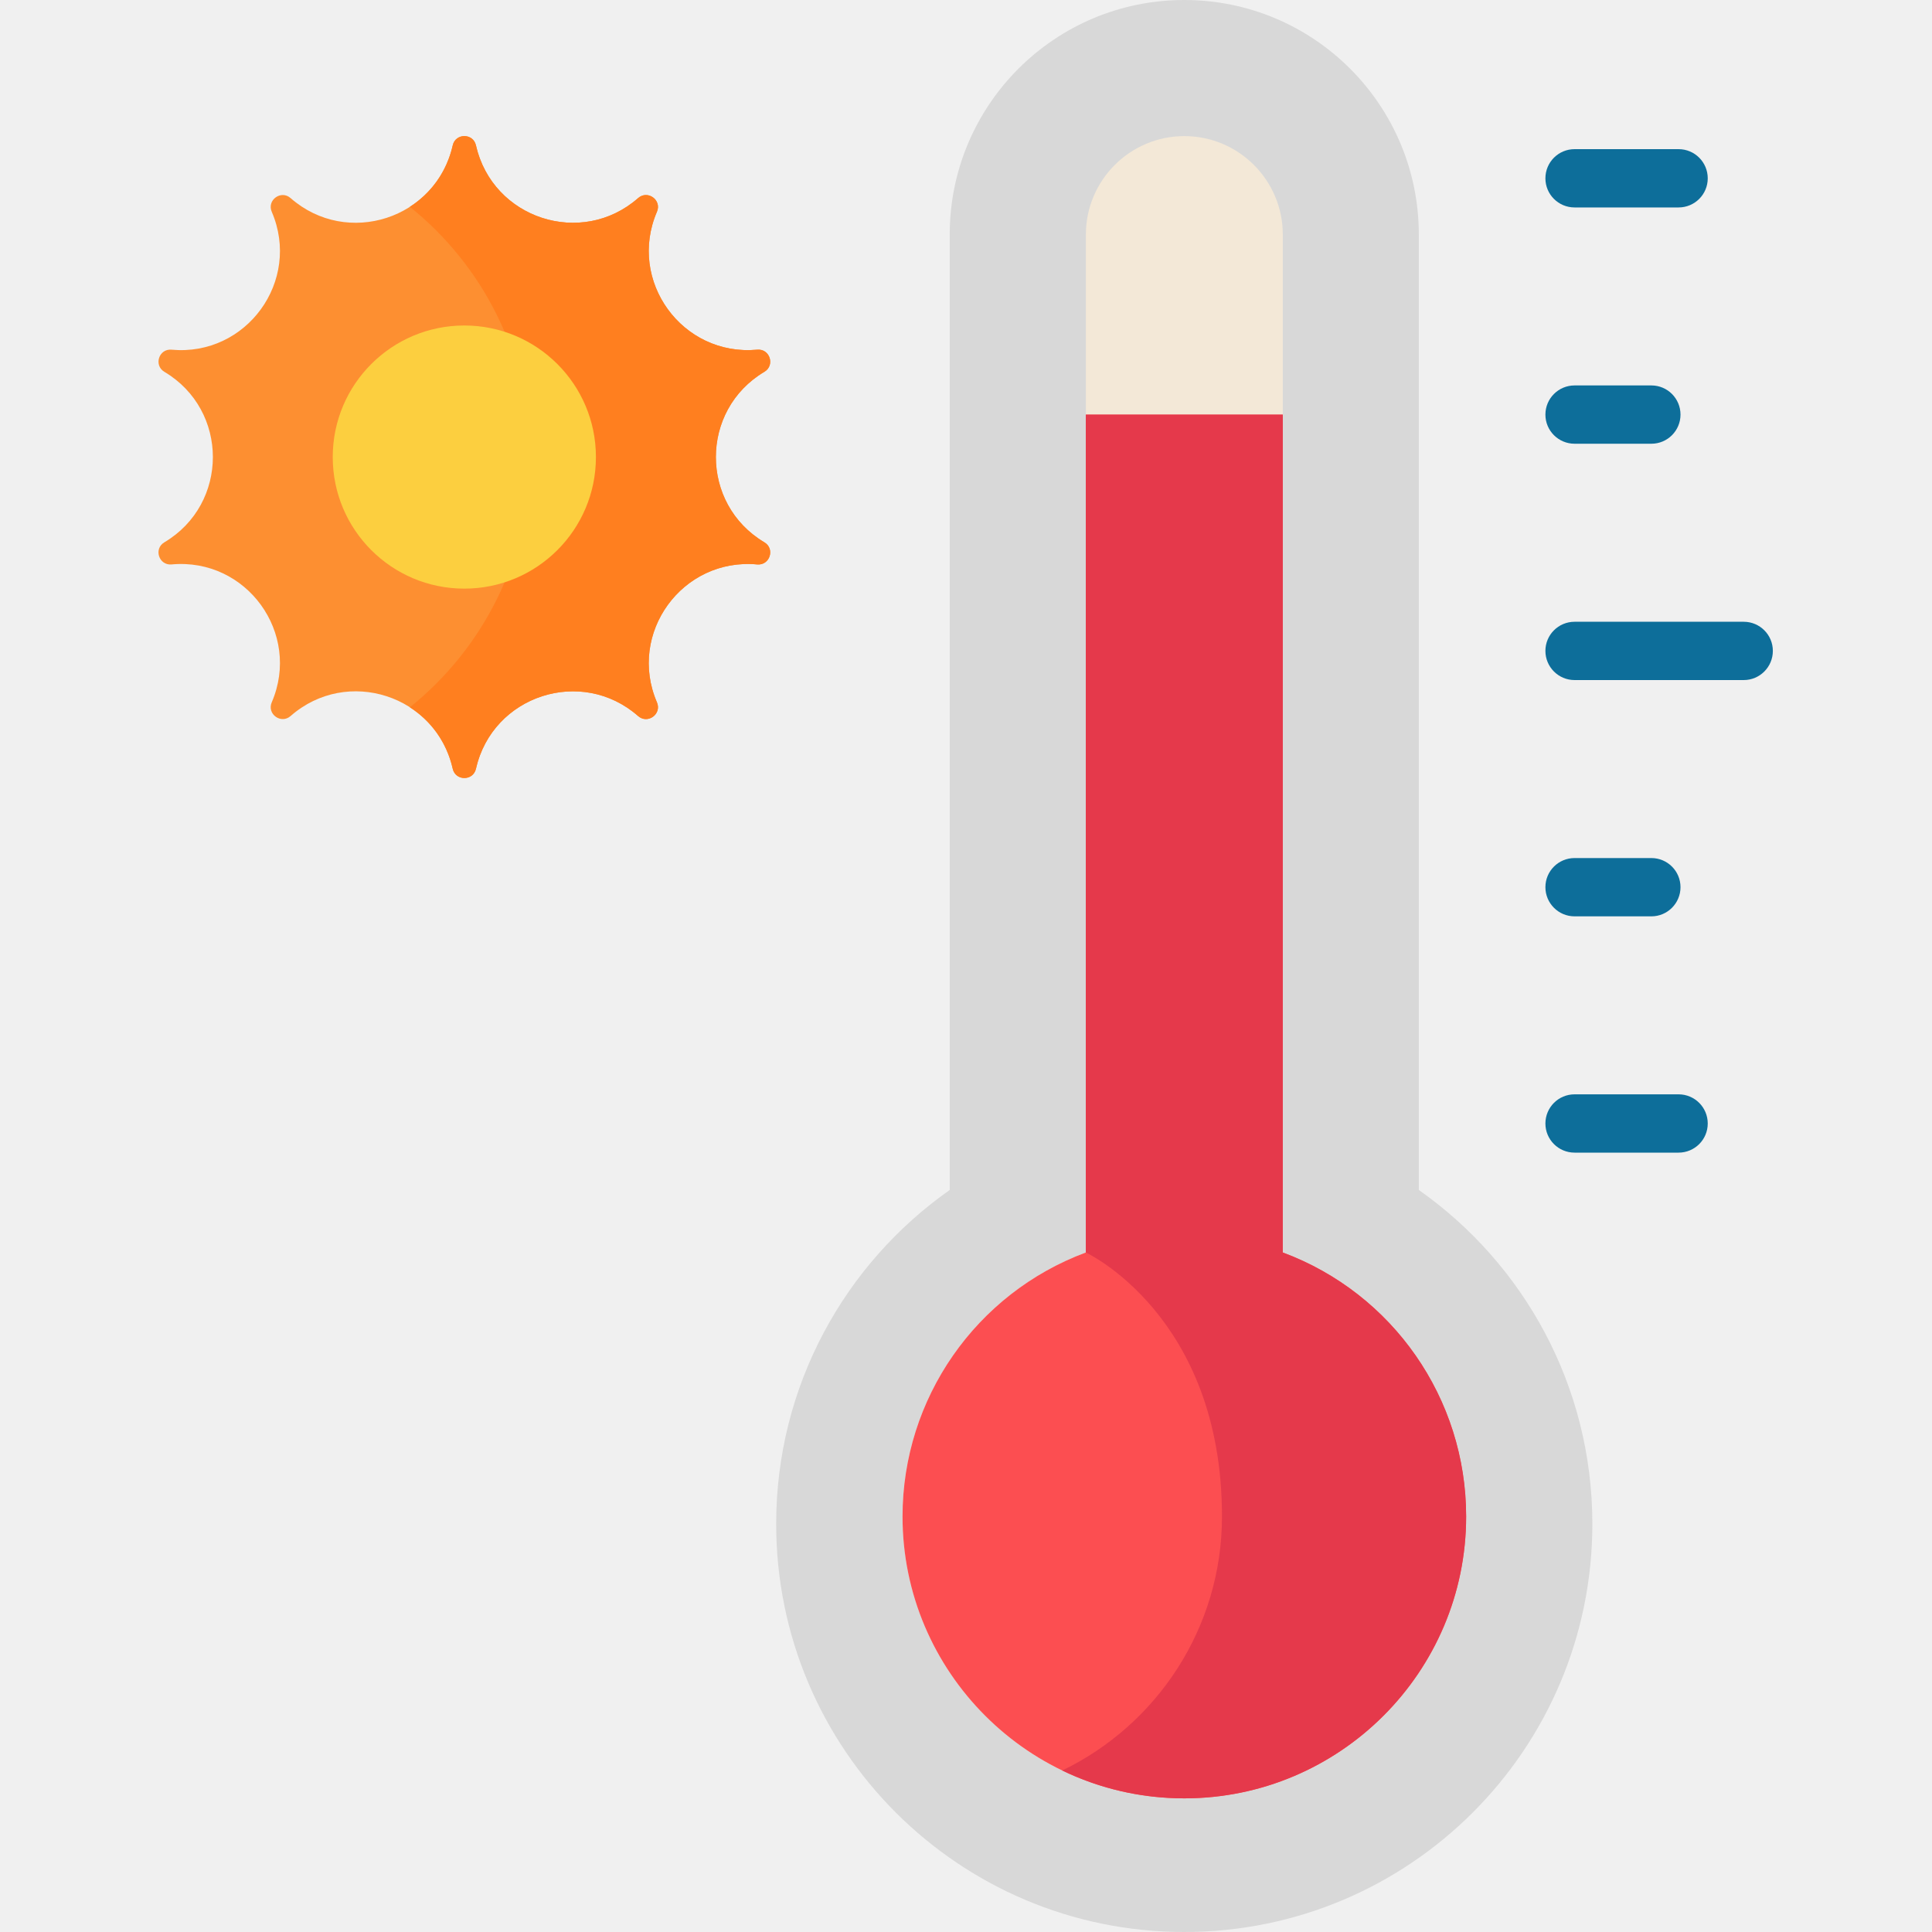
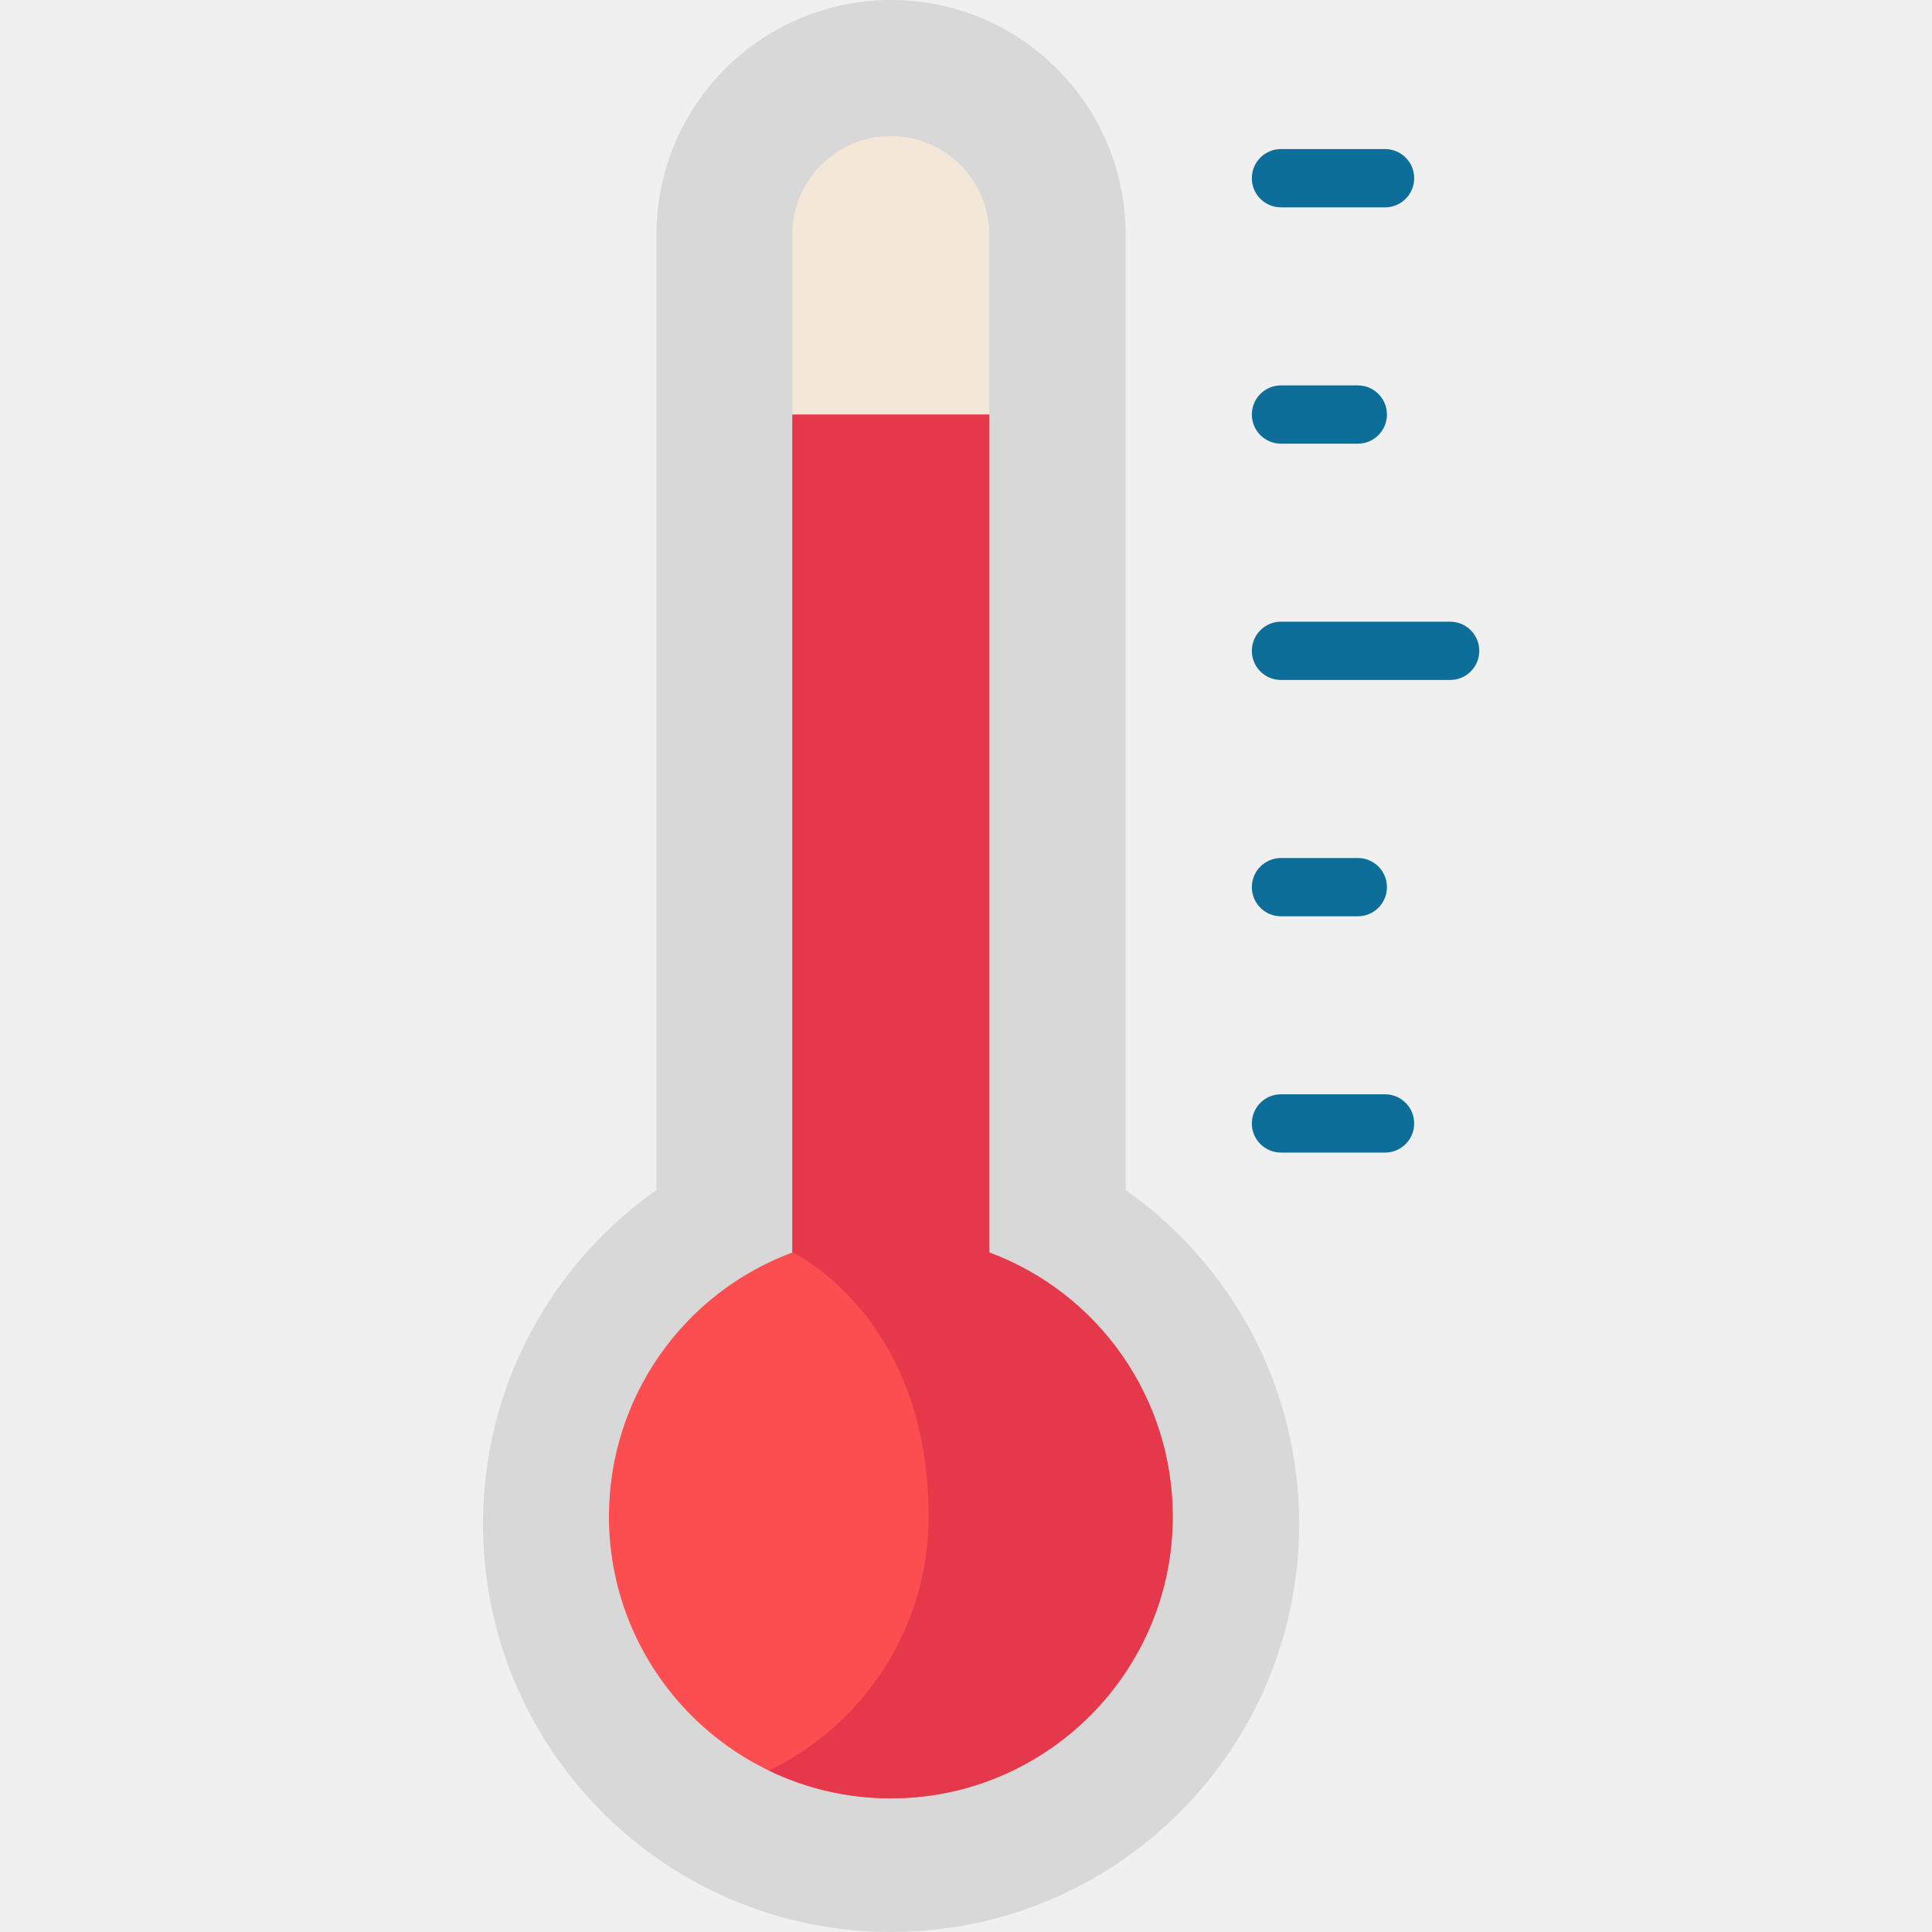
<svg xmlns="http://www.w3.org/2000/svg" width="40" height="40" viewBox="0 0 40 40" fill="none">
-   <g clip-path="url(#clip0_2335_2194)">
-     <path d="M9.855 3.01C10.198 4.529 12.042 5.128 13.212 4.101C13.41 3.927 13.706 4.142 13.602 4.384C12.986 5.815 14.126 7.383 15.677 7.24C15.939 7.215 16.052 7.563 15.826 7.698C14.487 8.494 14.487 10.432 15.826 11.228C16.052 11.362 15.939 11.71 15.677 11.686C14.126 11.543 12.986 13.111 13.602 14.541C13.706 14.784 13.41 14.998 13.212 14.825C12.042 13.797 10.198 14.396 9.855 15.915C9.797 16.172 9.431 16.172 9.373 15.915C9.03 14.396 7.187 13.797 6.016 14.825C5.819 14.998 5.522 14.784 5.626 14.541C6.242 13.111 5.103 11.543 3.552 11.686C3.29 11.71 3.176 11.362 3.403 11.228C4.742 10.432 4.742 8.494 3.403 7.698C3.177 7.563 3.29 7.215 3.552 7.24C5.103 7.383 6.242 5.815 5.626 4.384C5.522 4.142 5.819 3.927 6.016 4.101C7.187 5.128 9.03 4.529 9.373 3.01C9.431 2.753 9.797 2.753 9.855 3.01Z" fill="#FD8F31" />
-     <path d="M15.825 11.228C14.486 10.432 14.486 8.494 15.825 7.698C16.051 7.564 15.938 7.215 15.676 7.24C14.125 7.383 12.986 5.815 13.601 4.384C13.705 4.142 13.409 3.927 13.211 4.101C12.041 5.128 10.198 4.529 9.854 3.01C9.796 2.753 9.431 2.753 9.373 3.01C9.246 3.572 8.914 4.007 8.486 4.282C10.002 5.5 10.973 7.367 10.973 9.463C10.973 11.558 10.002 13.426 8.486 14.644C8.914 14.919 9.246 15.354 9.373 15.916C9.431 16.173 9.797 16.173 9.854 15.916C10.198 14.396 12.041 13.798 13.211 14.825C13.409 14.999 13.705 14.784 13.601 14.542C12.986 13.111 14.125 11.543 15.676 11.686C15.938 11.71 16.051 11.362 15.825 11.228Z" fill="#FF7F1F" />
-     <path d="M12.338 9.463C12.338 10.968 11.118 12.187 9.613 12.187C8.108 12.187 6.889 10.968 6.889 9.463C6.889 7.959 8.108 6.739 9.613 6.739C11.118 6.739 12.338 7.959 12.338 9.463Z" fill="#FCCF3F" />
-     <path d="M29.375 24.637V4.856C29.375 2.174 27.201 0 24.519 0C21.837 0 19.663 2.174 19.663 4.856V24.637C17.49 26.166 16.07 28.693 16.07 31.551C16.07 36.217 19.853 40 24.519 40C29.185 40 32.968 36.217 32.968 31.551C32.968 28.693 31.548 26.166 29.375 24.637Z" fill="#D8D8D8" />
-     <path d="M24.52 37.233C21.303 37.233 18.686 34.615 18.686 31.398C18.686 28.955 20.204 26.78 22.482 25.931V4.856C22.482 3.732 23.396 2.818 24.52 2.818C25.645 2.818 26.559 3.732 26.559 4.856V25.931C28.837 26.779 30.355 28.955 30.355 31.398C30.355 34.615 27.738 37.233 24.52 37.233Z" fill="#F3E8D7" />
-     <path d="M22.482 8.584V25.931C20.204 26.779 18.686 28.954 18.686 31.398C18.686 34.615 21.303 37.233 24.52 37.233C27.738 37.233 30.355 34.615 30.355 31.398C30.355 28.954 28.837 26.779 26.559 25.931V8.584H22.482Z" fill="#FC4E51" />
-     <path d="M36.102 14.08H32.6C32.266 14.08 31.996 13.809 31.996 13.476C31.996 13.143 32.266 12.873 32.6 12.873H36.102C36.435 12.873 36.705 13.143 36.705 13.476C36.705 13.809 36.435 14.08 36.102 14.08Z" fill="#0D6E9A" />
-     <path d="M34.19 9.187H32.6C32.266 9.187 31.996 8.917 31.996 8.584C31.996 8.25 32.266 7.98 32.6 7.98H34.19C34.523 7.98 34.793 8.25 34.793 8.584C34.793 8.917 34.523 9.187 34.19 9.187Z" fill="#0D6E9A" />
-     <path d="M34.753 4.295H32.6C32.266 4.295 31.996 4.025 31.996 3.692C31.996 3.358 32.266 3.088 32.6 3.088H34.753C35.087 3.088 35.357 3.358 35.357 3.692C35.357 4.025 35.087 4.295 34.753 4.295Z" fill="#0D6E9A" />
-     <path d="M34.753 23.864H32.6C32.266 23.864 31.996 23.594 31.996 23.261C31.996 22.927 32.266 22.657 32.6 22.657H34.753C35.087 22.657 35.357 22.927 35.357 23.261C35.357 23.594 35.087 23.864 34.753 23.864Z" fill="#0D6E9A" />
-     <path d="M34.19 18.972H32.6C32.266 18.972 31.996 18.701 31.996 18.368C31.996 18.035 32.266 17.765 32.6 17.765H34.19C34.523 17.765 34.793 18.035 34.793 18.368C34.793 18.701 34.523 18.972 34.19 18.972Z" fill="#0D6E9A" />
-     <path d="M26.558 25.931V8.584H22.481V25.931C22.481 25.931 25.3 27.238 25.3 31.398C25.3 33.71 23.947 35.713 21.992 36.656C22.757 37.026 23.615 37.233 24.52 37.233C27.737 37.233 30.355 34.615 30.355 31.398C30.355 28.954 28.836 26.779 26.558 25.931Z" fill="#E5394B" />
-   </g>
-   <defs>
-     <clipPath id="clip0_2335_2194">
-       <rect width="40" height="40" fill="white" />
-     </clipPath>
-   </defs>
+   <path d="M23.305 24.637V4.856C23.305 2.174 21.131 0 18.449 0C15.767 0 13.592 2.174 13.592 4.856V24.637C11.42 26.166 10 28.693 10 31.551C10 36.217 13.783 40 18.449 40C23.115 40 26.898 36.217 26.898 31.551C26.898 28.693 25.478 26.166 23.305 24.637Z" fill="#D8D8D8" />
+   <path d="M18.442 37.233C15.225 37.233 12.607 34.615 12.607 31.398C12.607 28.954 14.126 26.779 16.404 25.93V4.856C16.404 3.732 17.318 2.817 18.442 2.817C19.566 2.817 20.481 3.732 20.481 4.856V25.93C22.759 26.779 24.277 28.954 24.277 31.397C24.277 34.615 21.66 37.233 18.442 37.233Z" fill="#F3E8D7" />
+   <path d="M16.404 8.584V25.931C14.126 26.779 12.607 28.955 12.607 31.398C12.607 34.615 15.225 37.233 18.442 37.233C21.66 37.233 24.277 34.615 24.277 31.398C24.277 28.955 22.759 26.779 20.481 25.931V8.584H16.404Z" fill="#FC4E51" />
+   <path d="M30.023 14.078H26.522C26.188 14.078 25.918 13.808 25.918 13.475C25.918 13.142 26.188 12.871 26.522 12.871H30.023C30.357 12.871 30.627 13.142 30.627 13.475C30.627 13.808 30.357 14.078 30.023 14.078Z" fill="#0D6E9A" />
+   <path d="M28.112 9.186H26.522C26.188 9.186 25.918 8.915 25.918 8.582C25.918 8.249 26.188 7.979 26.522 7.979H28.112C28.445 7.979 28.715 8.249 28.715 8.582C28.715 8.915 28.445 9.186 28.112 9.186Z" fill="#0D6E9A" />
+   <path d="M28.675 4.293H26.522C26.188 4.293 25.918 4.023 25.918 3.69C25.918 3.356 26.188 3.086 26.522 3.086H28.675C29.009 3.086 29.279 3.356 29.279 3.69C29.279 4.023 29.009 4.293 28.675 4.293Z" fill="#0D6E9A" />
+   <path d="M28.675 23.863H26.522C26.188 23.863 25.918 23.593 25.918 23.26C25.918 22.926 26.188 22.656 26.522 22.656H28.675C29.009 22.656 29.279 22.926 29.279 23.26C29.279 23.593 29.009 23.863 28.675 23.863Z" fill="#0D6E9A" />
+   <path d="M28.112 18.971H26.522C26.188 18.971 25.918 18.701 25.918 18.367C25.918 18.034 26.188 17.764 26.522 17.764H28.112C28.445 17.764 28.715 18.034 28.715 18.367C28.715 18.701 28.445 18.971 28.112 18.971Z" fill="#0D6E9A" />
+   <path d="M20.484 25.931V8.584H16.407V25.931C16.407 25.931 19.226 27.239 19.226 31.398C19.226 33.711 17.873 35.713 15.918 36.657C16.683 37.026 17.541 37.233 18.445 37.233C21.663 37.233 24.281 34.615 24.281 31.398C24.281 28.955 22.762 26.78 20.484 25.931Z" fill="#E5394B" />
</svg>
